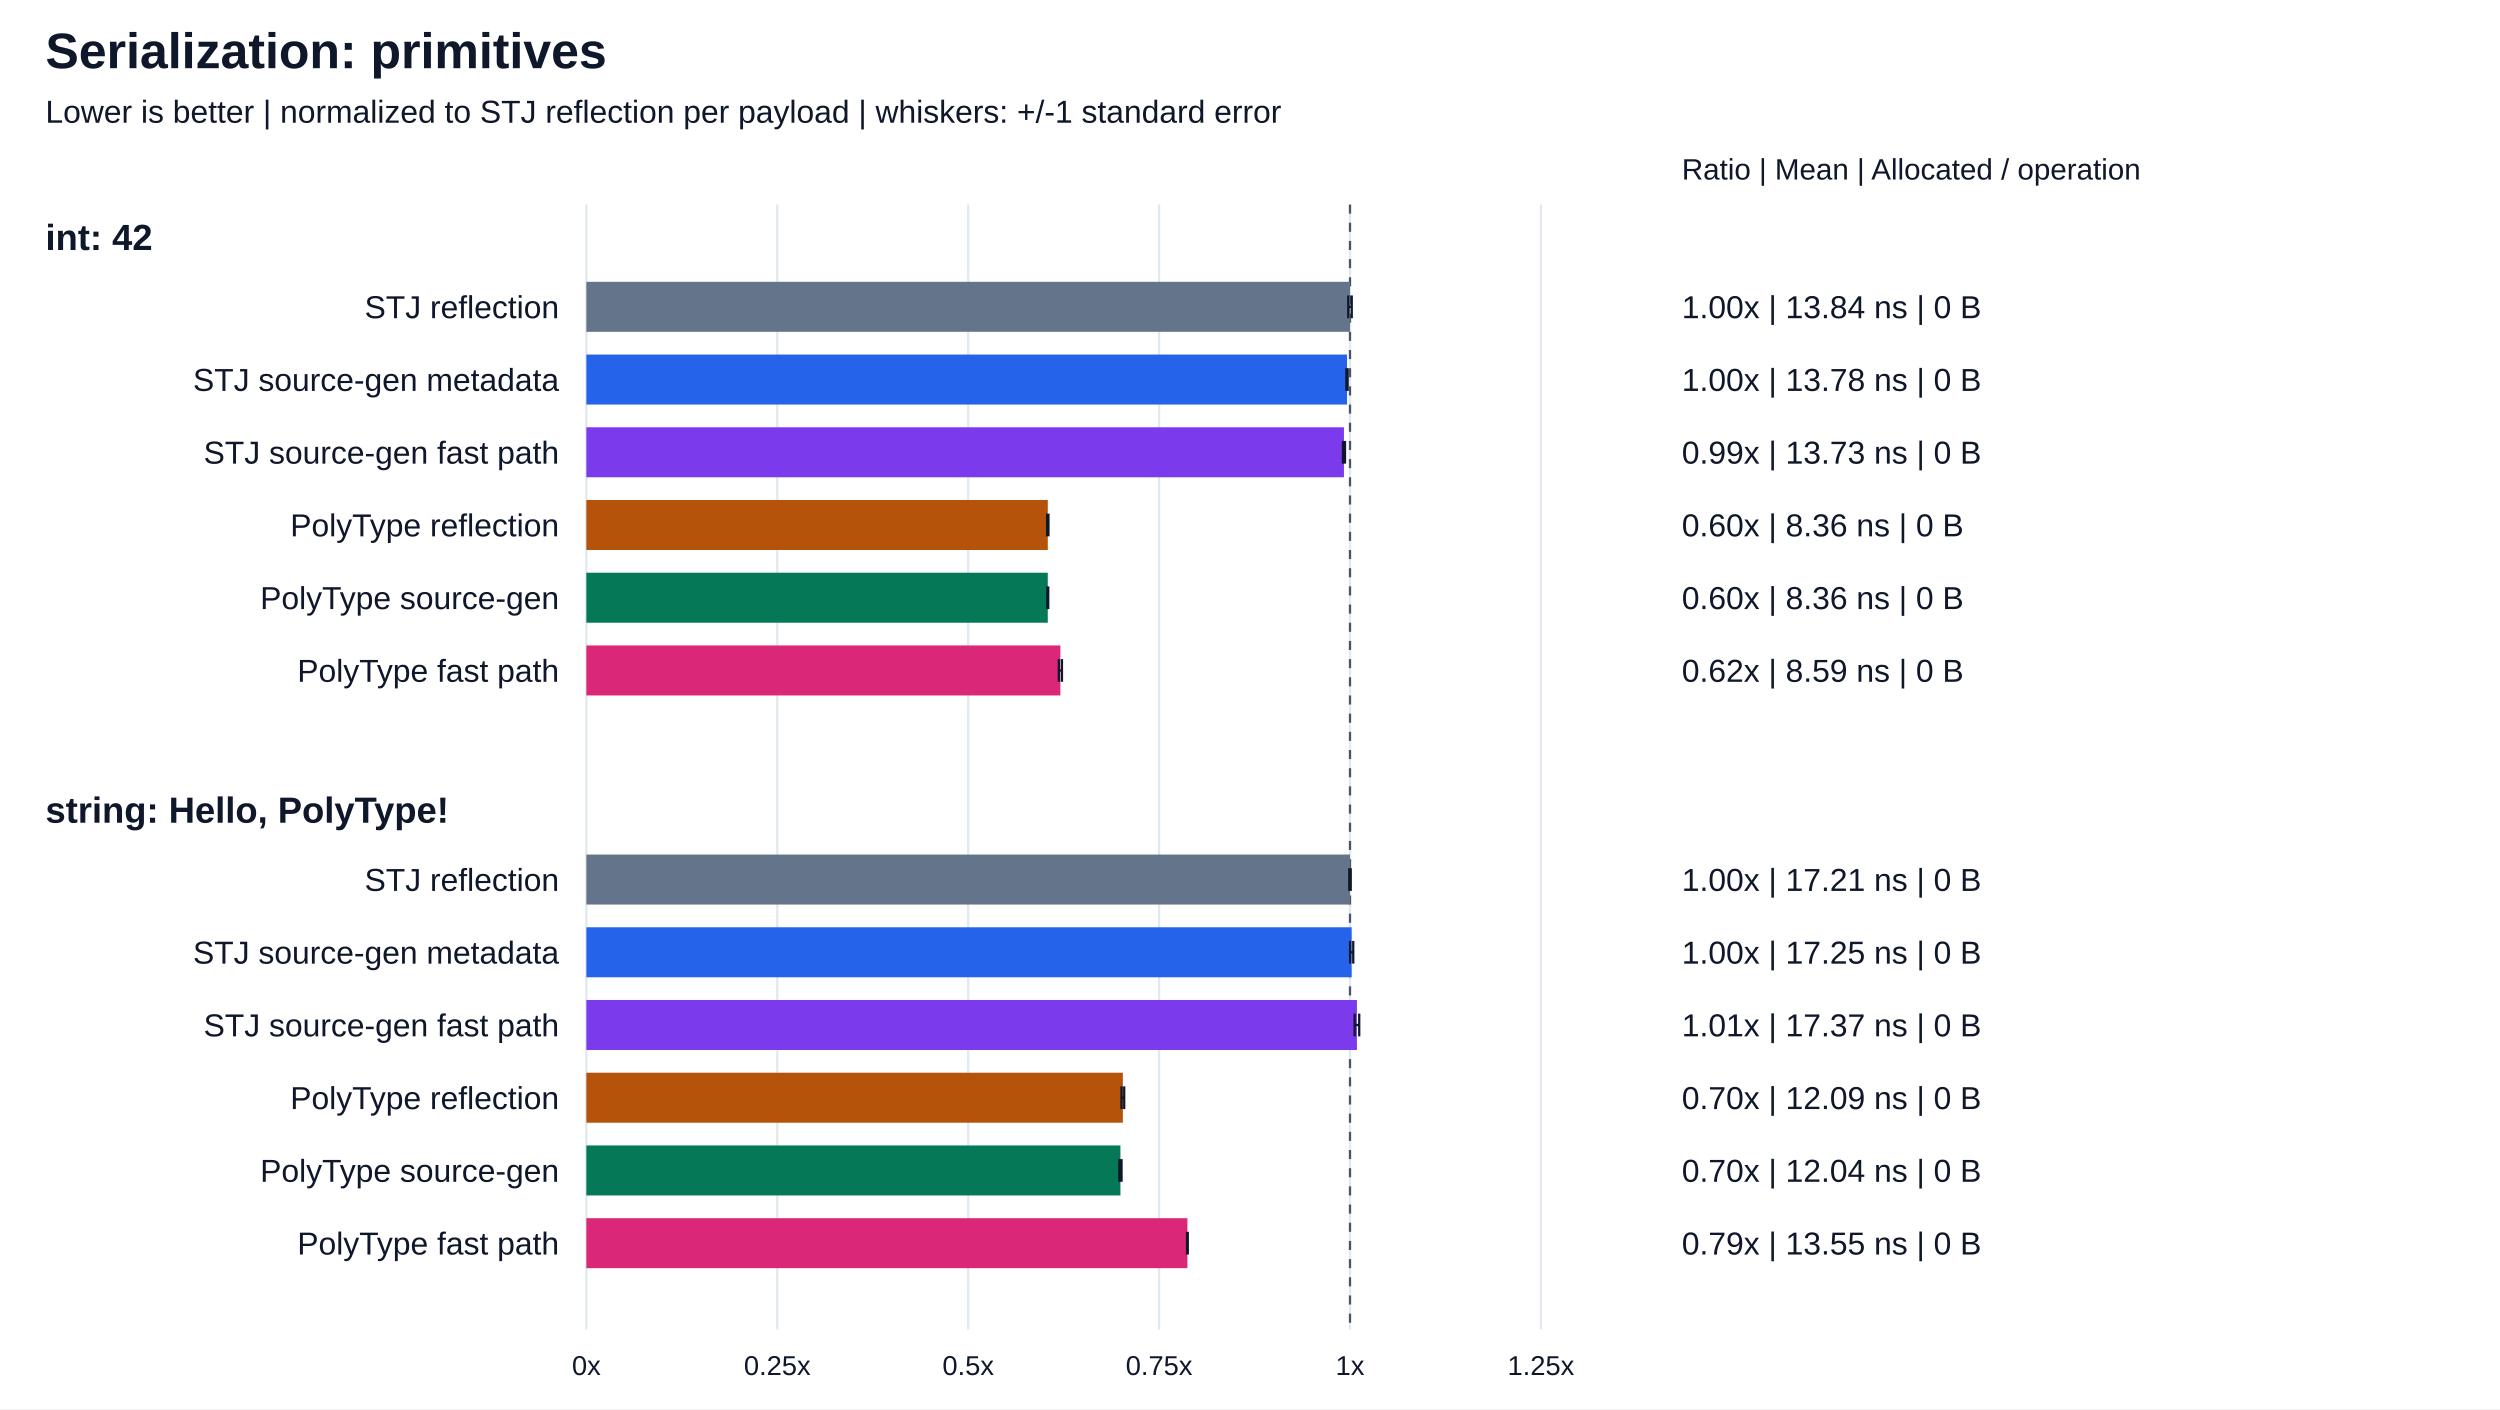
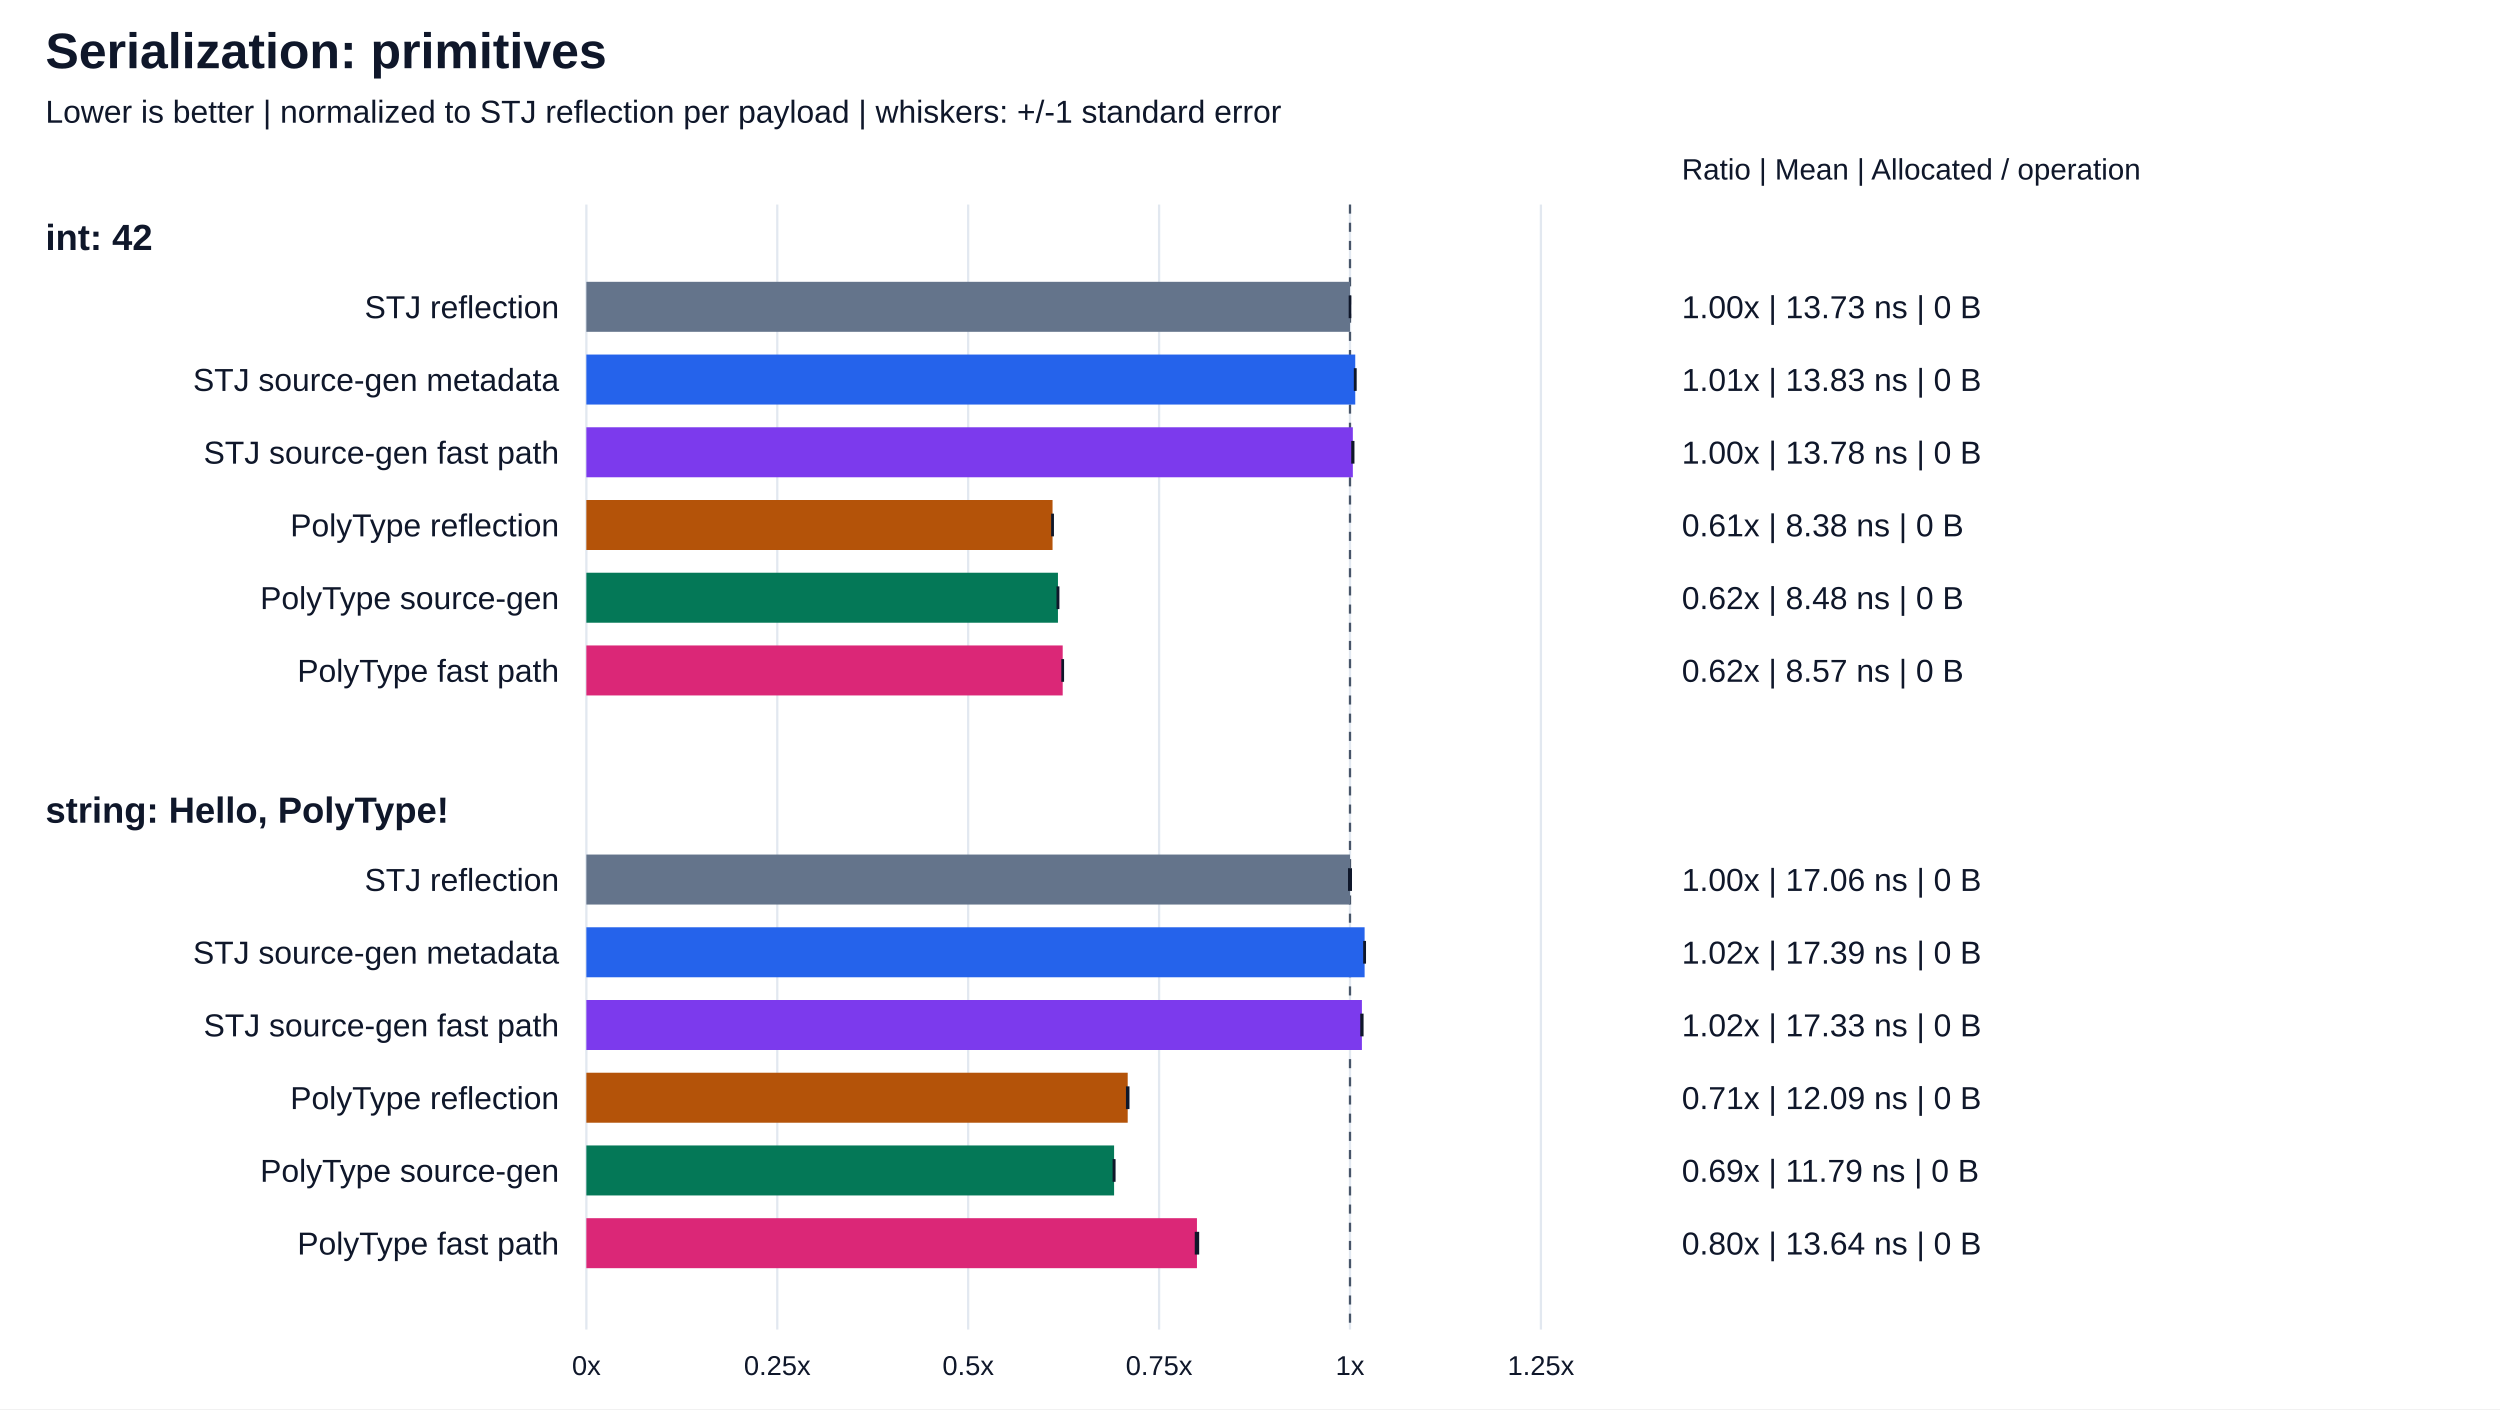
<svg xmlns="http://www.w3.org/2000/svg" width="1100" height="620" viewBox="0 0 1100 620" role="img" aria-labelledby="title desc">
  <rect width="100%" height="100%" fill="#ffffff" />
  <g font-family="Arial, sans-serif" font-size="14" fill="#0f172a">
    <text x="20" y="30" font-size="22" font-weight="bold">Serialization: primitives</text>
    <text x="20" y="54">Lower is better | normalized to STJ reflection per payload | whiskers: +/-1 standard error</text>
    <text x="740" y="79" font-size="13">Ratio | Mean | Allocated / operation</text>
    <line x1="258.00" y1="90" x2="258.00" y2="585" stroke="#e2e8f0" />
    <text x="258.00" y="605" text-anchor="middle" font-size="12">0x</text>
    <line x1="342.00" y1="90" x2="342.00" y2="585" stroke="#e2e8f0" />
    <text x="342.00" y="605" text-anchor="middle" font-size="12">0.25x</text>
    <line x1="426.00" y1="90" x2="426.00" y2="585" stroke="#e2e8f0" />
    <text x="426.00" y="605" text-anchor="middle" font-size="12">0.5x</text>
    <line x1="510.00" y1="90" x2="510.00" y2="585" stroke="#e2e8f0" />
    <text x="510.00" y="605" text-anchor="middle" font-size="12">0.75x</text>
    <line x1="594.00" y1="90" x2="594.00" y2="585" stroke="#e2e8f0" />
    <text x="594.00" y="605" text-anchor="middle" font-size="12">1x</text>
    <line x1="678.00" y1="90" x2="678.00" y2="585" stroke="#e2e8f0" />
    <text x="678.00" y="605" text-anchor="middle" font-size="12">1.25x</text>
    <line x1="594.00" y1="90" x2="594.00" y2="585" stroke="#475569" stroke-dasharray="4 4" />
    <text x="20" y="110" font-weight="bold" font-size="16">int: 42</text>
    <text x="246" y="140" text-anchor="end">STJ reflection</text>
    <rect x="258" y="124" width="336.00" height="22" fill="#64748b" />
-     <path d="M 593.23 135 H 594.77 M 593.23 130 V 140 M 594.77 130 V 140" stroke="#0f172a" fill="none" />
-     <text x="740" y="140">1.00x | 13.84 ns | 0 B</text>
+     <path d="M 593.92 135 H 594.08 M 593.92 130 V 140 M 594.08 130 V 140" stroke="#0f172a" fill="none" />
+     <text x="740" y="140">1.00x | 13.73 ns | 0 B</text>
    <text x="246" y="172" text-anchor="end">STJ source-gen metadata</text>
-     <rect x="258" y="156" width="334.70" height="22" fill="#2563eb" />
-     <path d="M 592.43 167 H 592.96 M 592.43 162 V 172 M 592.96 162 V 172" stroke="#0f172a" fill="none" />
-     <text x="740" y="172">1.00x | 13.78 ns | 0 B</text>
+     <rect x="258" y="156" width="338.31" height="22" fill="#2563eb" />
+     <path d="M 596.18 167 H 596.44 M 596.18 162 V 172 M 596.44 162 V 172" stroke="#0f172a" fill="none" />
+     <text x="740" y="172">1.01x | 13.83 ns | 0 B</text>
    <text x="246" y="204" text-anchor="end">STJ source-gen fast path</text>
-     <rect x="258" y="188" width="333.34" height="22" fill="#7c3aed" />
-     <path d="M 590.88 199 H 591.80 M 590.88 194 V 204 M 591.80 194 V 204" stroke="#0f172a" fill="none" />
-     <text x="740" y="204">0.99x | 13.73 ns | 0 B</text>
+     <rect x="258" y="188" width="337.25" height="22" fill="#7c3aed" />
+     <path d="M 595.04 199 H 595.46 M 595.04 194 V 204 M 595.46 194 V 204" stroke="#0f172a" fill="none" />
+     <text x="740" y="204">1.00x | 13.78 ns | 0 B</text>
    <text x="246" y="236" text-anchor="end">PolyType reflection</text>
-     <rect x="258" y="220" width="203.03" height="22" fill="#b45309" />
-     <path d="M 460.73 231 H 461.32 M 460.73 226 V 236 M 461.32 226 V 236" stroke="#0f172a" fill="none" />
-     <text x="740" y="236">0.60x | 8.36 ns | 0 B</text>
+     <rect x="258" y="220" width="205.12" height="22" fill="#b45309" />
+     <path d="M 463.00 231 H 463.24 M 463.00 226 V 236 M 463.24 226 V 236" stroke="#0f172a" fill="none" />
+     <text x="740" y="236">0.61x | 8.38 ns | 0 B</text>
    <text x="246" y="268" text-anchor="end">PolyType source-gen</text>
-     <rect x="258" y="252" width="203.02" height="22" fill="#047857" />
-     <path d="M 460.82 263 H 461.22 M 460.82 258 V 268 M 461.22 258 V 268" stroke="#0f172a" fill="none" />
-     <text x="740" y="268">0.60x | 8.36 ns | 0 B</text>
+     <rect x="258" y="252" width="207.50" height="22" fill="#047857" />
+     <path d="M 465.36 263 H 465.64 M 465.36 258 V 268 M 465.64 258 V 268" stroke="#0f172a" fill="none" />
+     <text x="740" y="268">0.62x | 8.48 ns | 0 B</text>
    <text x="246" y="300" text-anchor="end">PolyType fast path</text>
-     <rect x="258" y="284" width="208.57" height="22" fill="#db2777" />
-     <path d="M 465.88 295 H 467.26 M 465.88 290 V 300 M 467.26 290 V 300" stroke="#0f172a" fill="none" />
-     <text x="740" y="300">0.62x | 8.59 ns | 0 B</text>
+     <rect x="258" y="284" width="209.59" height="22" fill="#db2777" />
+     <path d="M 467.48 295 H 467.69 M 467.48 290 V 300 M 467.69 290 V 300" stroke="#0f172a" fill="none" />
+     <text x="740" y="300">0.62x | 8.57 ns | 0 B</text>
    <text x="20" y="362" font-weight="bold" font-size="16">string: Hello, PolyType!</text>
    <text x="246" y="392" text-anchor="end">STJ reflection</text>
    <rect x="258" y="376" width="336.00" height="22" fill="#64748b" />
-     <path d="M 593.68 387 H 594.32 M 593.68 382 V 392 M 594.32 382 V 392" stroke="#0f172a" fill="none" />
-     <text x="740" y="392">1.00x | 17.21 ns | 0 B</text>
+     <path d="M 593.62 387 H 594.38 M 593.62 382 V 392 M 594.38 382 V 392" stroke="#0f172a" fill="none" />
+     <text x="740" y="392">1.00x | 17.06 ns | 0 B</text>
    <text x="246" y="424" text-anchor="end">STJ source-gen metadata</text>
-     <rect x="258" y="408" width="336.73" height="22" fill="#2563eb" />
-     <path d="M 594.03 419 H 595.43 M 594.03 414 V 424 M 595.43 414 V 424" stroke="#0f172a" fill="none" />
-     <text x="740" y="424">1.00x | 17.25 ns | 0 B</text>
+     <rect x="258" y="408" width="342.43" height="22" fill="#2563eb" />
+     <path d="M 600.30 419 H 600.55 M 600.30 414 V 424 M 600.55 414 V 424" stroke="#0f172a" fill="none" />
+     <text x="740" y="424">1.02x | 17.39 ns | 0 B</text>
    <text x="246" y="456" text-anchor="end">STJ source-gen fast path</text>
-     <rect x="258" y="440" width="339.05" height="22" fill="#7c3aed" />
-     <path d="M 596.04 451 H 598.06 M 596.04 446 V 456 M 598.06 446 V 456" stroke="#0f172a" fill="none" />
-     <text x="740" y="456">1.01x | 17.37 ns | 0 B</text>
+     <rect x="258" y="440" width="341.24" height="22" fill="#7c3aed" />
+     <path d="M 599.01 451 H 599.47 M 599.01 446 V 456 M 599.47 446 V 456" stroke="#0f172a" fill="none" />
+     <text x="740" y="456">1.02x | 17.33 ns | 0 B</text>
    <text x="246" y="488" text-anchor="end">PolyType reflection</text>
-     <rect x="258" y="472" width="236.06" height="22" fill="#b45309" />
-     <path d="M 493.46 483 H 494.65 M 493.46 478 V 488 M 494.65 478 V 488" stroke="#0f172a" fill="none" />
-     <text x="740" y="488">0.70x | 12.09 ns | 0 B</text>
+     <rect x="258" y="472" width="238.19" height="22" fill="#b45309" />
+     <path d="M 495.92 483 H 496.47 M 495.92 478 V 488 M 496.47 478 V 488" stroke="#0f172a" fill="none" />
+     <text x="740" y="488">0.71x | 12.09 ns | 0 B</text>
    <text x="246" y="520" text-anchor="end">PolyType source-gen</text>
-     <rect x="258" y="504" width="234.99" height="22" fill="#047857" />
-     <path d="M 492.50 515 H 493.48 M 492.50 510 V 520 M 493.48 510 V 520" stroke="#0f172a" fill="none" />
-     <text x="740" y="520">0.70x | 12.04 ns | 0 B</text>
+     <rect x="258" y="504" width="232.20" height="22" fill="#047857" />
+     <path d="M 490.04 515 H 490.35 M 490.04 510 V 520 M 490.35 510 V 520" stroke="#0f172a" fill="none" />
+     <text x="740" y="520">0.69x | 11.79 ns | 0 B</text>
    <text x="246" y="552" text-anchor="end">PolyType fast path</text>
-     <rect x="258" y="536" width="264.46" height="22" fill="#db2777" />
-     <path d="M 522.29 547 H 522.63 M 522.29 542 V 552 M 522.63 542 V 552" stroke="#0f172a" fill="none" />
-     <text x="740" y="552">0.79x | 13.55 ns | 0 B</text>
+     <rect x="258" y="536" width="268.66" height="22" fill="#db2777" />
+     <path d="M 526.19 547 H 527.14 M 526.19 542 V 552 M 527.14 542 V 552" stroke="#0f172a" fill="none" />
+     <text x="740" y="552">0.80x | 13.64 ns | 0 B</text>
  </g>
</svg>
